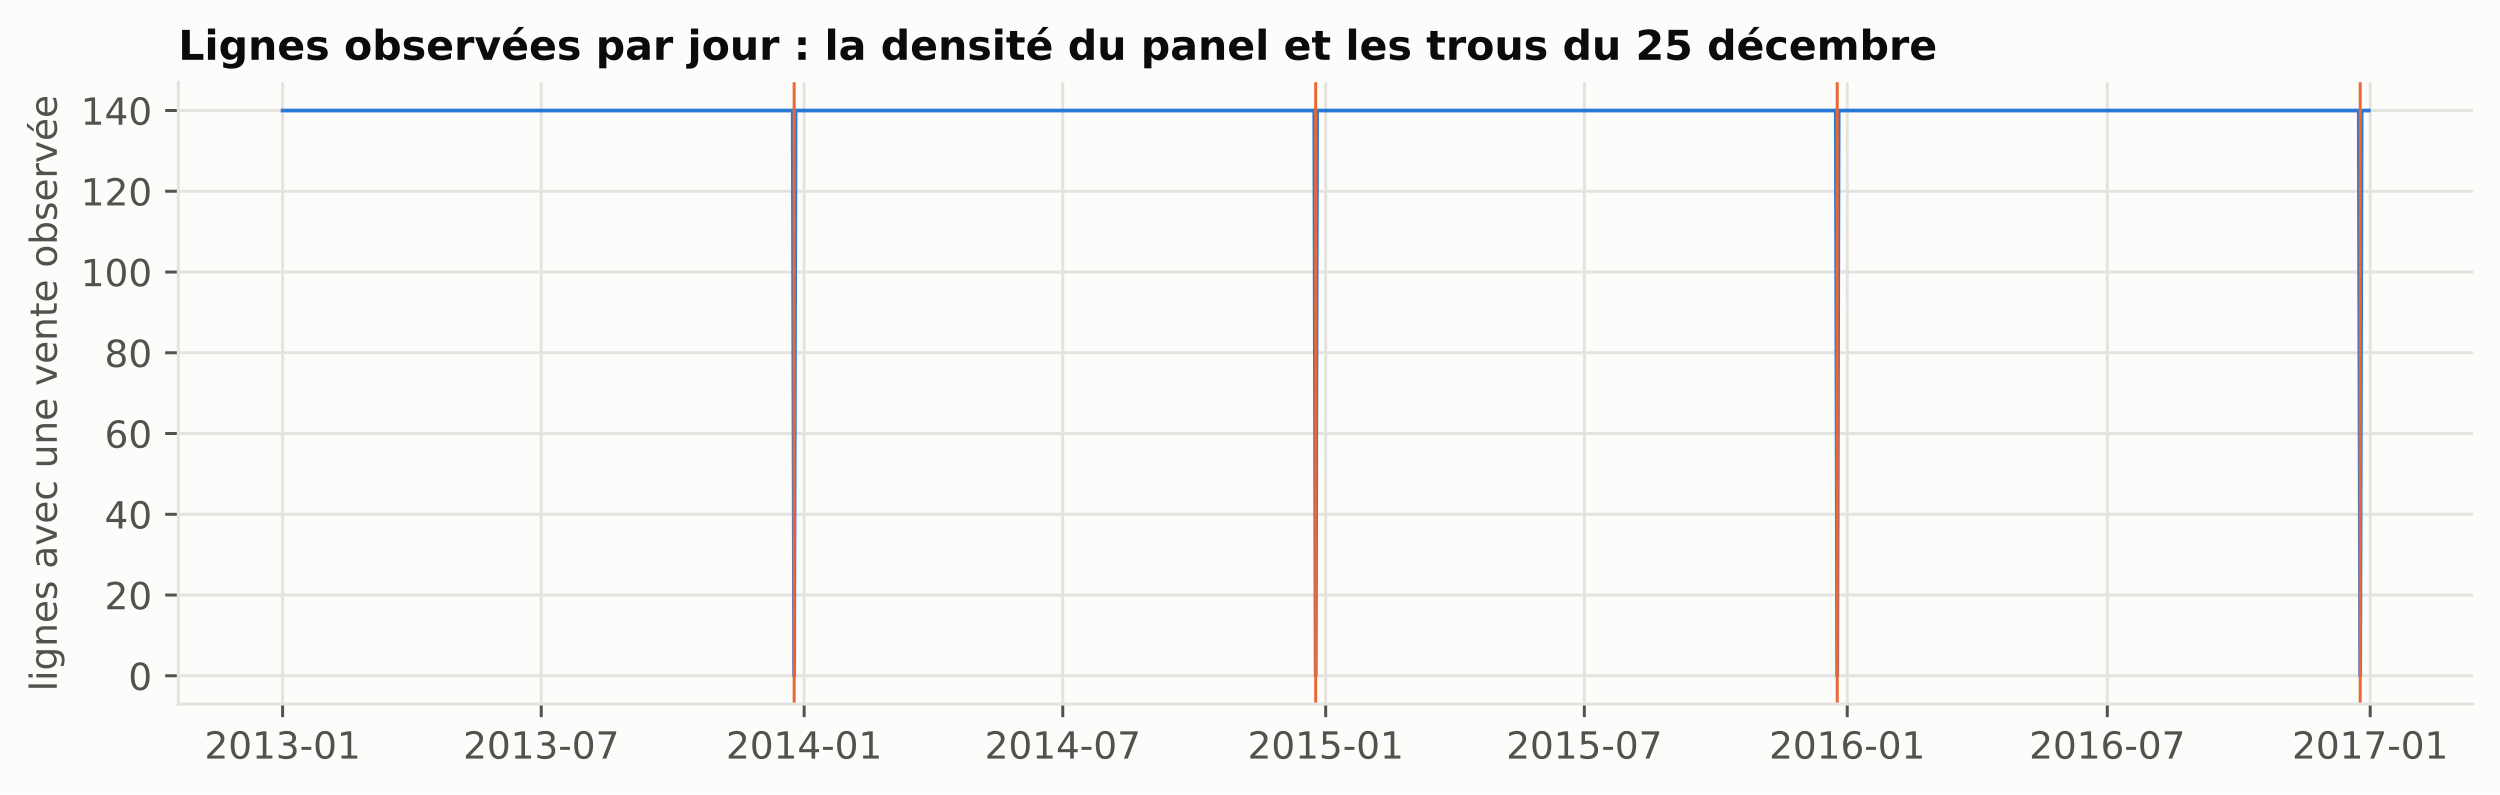
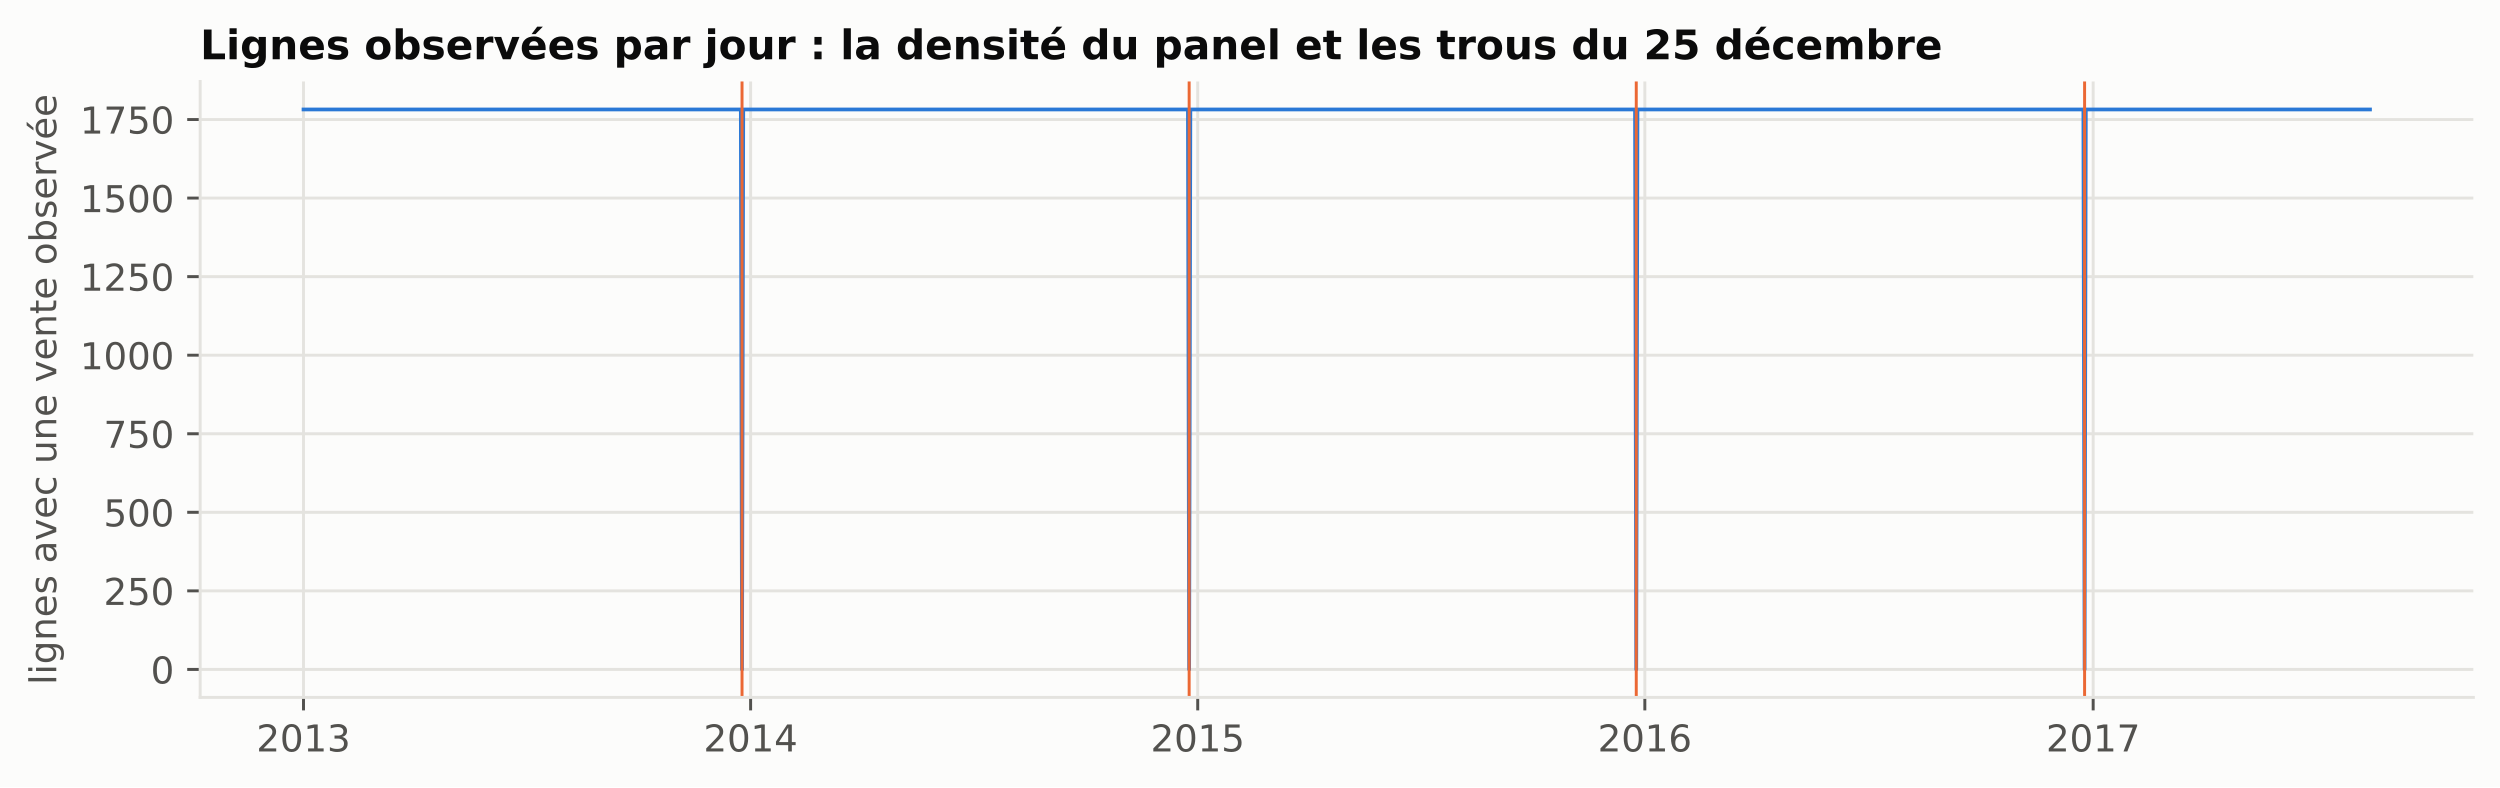
- <svg xmlns="http://www.w3.org/2000/svg" xmlns:xlink="http://www.w3.org/1999/xlink" width="668.688pt" height="212.518pt" viewBox="0 0 668.688 212.518" version="1.1">
+ <svg xmlns="http://www.w3.org/2000/svg" xmlns:xlink="http://www.w3.org/1999/xlink" width="675.051pt" height="212.518pt" viewBox="0 0 675.051 212.518" version="1.1">
  <defs>
    <style type="text/css">*{stroke-linejoin: round; stroke-linecap: butt}</style>
  </defs>
  <g id="figure_1">
    <g id="patch_1">
-       <path d="M -0 212.518  L 668.688 212.518  L 668.688 0  L -0 0  z " style="fill: #fcfcfb" />
+       <path d="M 0 212.518  L 675.051 212.518  L 675.051 0  L 0 0  z " style="fill: #fcfcfb" />
    </g>
    <g id="axes_1">
      <g id="patch_2">
-         <path d="M 47.688 188.318  L 661.488 188.318  L 661.488 21.998  L 47.688 21.998  z " style="fill: #fcfcfb" />
+         <path d="M 54.051 188.318  L 667.851 188.318  L 667.851 21.998  L 54.051 21.998  z " style="fill: #fcfcfb" />
      </g>
      <g id="matplotlib.axis_1">
        <g id="xtick_1">
          <g id="line2d_1">
-             <path d="M 75.588 188.318  L 75.588 21.998  " clip-path="url(#p10ab1ee99b)" style="fill: none; stroke: #e4e3df; stroke-width: 0.8; stroke-linecap: square" />
+             <path d="M 81.951 188.318  L 81.951 21.998  " clip-path="url(#p0eb8491504)" style="fill: none; stroke: #e4e3df; stroke-width: 0.8; stroke-linecap: square" />
          </g>
          <g id="line2d_2">
            <defs>
-               <path id="mdfaf7f5392" d="M 0 0  L 0 3.5  " style="stroke: #52514e; stroke-width: 0.8" />
+               <path id="m61c76c9dba" d="M 0 0  L 0 3.5  " style="stroke: #52514e; stroke-width: 0.8" />
            </defs>
            <g>
-               <use xlink:href="#mdfaf7f5392" x="75.588" y="188.318" style="fill: #52514e; stroke: #52514e; stroke-width: 0.8" />
+               <use xlink:href="#m61c76c9dba" x="81.951" y="188.318" style="fill: #52514e; stroke: #52514e; stroke-width: 0.8" />
            </g>
          </g>
          <g id="text_1">
-             <text style="font-size: 10px; font-family: 'DejaVu Sans', 'Bitstream Vera Sans', 'Computer Modern Sans Serif', 'Lucida Grande', 'Verdana', 'Geneva', 'Lucid', 'Arial', 'Helvetica', 'Avant Garde', sans-serif; text-anchor: middle; fill: #52514e" x="75.588" y="202.916" transform="rotate(-0 75.58828 202.9159)">2013-01</text>
+             <text style="font-size: 10px; font-family: 'DejaVu Sans', 'Bitstream Vera Sans', 'Computer Modern Sans Serif', 'Lucida Grande', 'Verdana', 'Geneva', 'Lucid', 'Arial', 'Helvetica', 'Avant Garde', sans-serif; text-anchor: middle; fill: #52514e" x="81.951" y="202.916" transform="rotate(-0 81.95078 202.9159)">2013</text>
          </g>
        </g>
        <g id="xtick_2">
          <g id="line2d_3">
-             <path d="M 144.765 188.318  L 144.765 21.998  " clip-path="url(#p10ab1ee99b)" style="fill: none; stroke: #e4e3df; stroke-width: 0.8; stroke-linecap: square" />
+             <path d="M 202.68 188.318  L 202.68 21.998  " clip-path="url(#p0eb8491504)" style="fill: none; stroke: #e4e3df; stroke-width: 0.8; stroke-linecap: square" />
          </g>
          <g id="line2d_4">
            <g>
-               <use xlink:href="#mdfaf7f5392" x="144.765" y="188.318" style="fill: #52514e; stroke: #52514e; stroke-width: 0.8" />
+               <use xlink:href="#m61c76c9dba" x="202.68" y="188.318" style="fill: #52514e; stroke: #52514e; stroke-width: 0.8" />
            </g>
          </g>
          <g id="text_2">
-             <text style="font-size: 10px; font-family: 'DejaVu Sans', 'Bitstream Vera Sans', 'Computer Modern Sans Serif', 'Lucida Grande', 'Verdana', 'Geneva', 'Lucid', 'Arial', 'Helvetica', 'Avant Garde', sans-serif; text-anchor: middle; fill: #52514e" x="144.765" y="202.916" transform="rotate(-0 144.765 202.9159)">2013-07</text>
+             <text style="font-size: 10px; font-family: 'DejaVu Sans', 'Bitstream Vera Sans', 'Computer Modern Sans Serif', 'Lucida Grande', 'Verdana', 'Geneva', 'Lucid', 'Arial', 'Helvetica', 'Avant Garde', sans-serif; text-anchor: middle; fill: #52514e" x="202.68" y="202.916" transform="rotate(-0 202.6799 202.9159)">2014</text>
          </g>
        </g>
        <g id="xtick_3">
          <g id="line2d_5">
-             <path d="M 215.088 188.318  L 215.088 21.998  " clip-path="url(#p10ab1ee99b)" style="fill: none; stroke: #e4e3df; stroke-width: 0.8; stroke-linecap: square" />
+             <path d="M 323.409 188.318  L 323.409 21.998  " clip-path="url(#p0eb8491504)" style="fill: none; stroke: #e4e3df; stroke-width: 0.8; stroke-linecap: square" />
          </g>
          <g id="line2d_6">
            <g>
-               <use xlink:href="#mdfaf7f5392" x="215.088" y="188.318" style="fill: #52514e; stroke: #52514e; stroke-width: 0.8" />
+               <use xlink:href="#m61c76c9dba" x="323.409" y="188.318" style="fill: #52514e; stroke: #52514e; stroke-width: 0.8" />
            </g>
          </g>
          <g id="text_3">
-             <text style="font-size: 10px; font-family: 'DejaVu Sans', 'Bitstream Vera Sans', 'Computer Modern Sans Serif', 'Lucida Grande', 'Verdana', 'Geneva', 'Lucid', 'Arial', 'Helvetica', 'Avant Garde', sans-serif; text-anchor: middle; fill: #52514e" x="215.088" y="202.916" transform="rotate(-0 215.0883 202.9159)">2014-01</text>
+             <text style="font-size: 10px; font-family: 'DejaVu Sans', 'Bitstream Vera Sans', 'Computer Modern Sans Serif', 'Lucida Grande', 'Verdana', 'Geneva', 'Lucid', 'Arial', 'Helvetica', 'Avant Garde', sans-serif; text-anchor: middle; fill: #52514e" x="323.409" y="202.916" transform="rotate(-0 323.409 202.9159)">2015</text>
          </g>
        </g>
        <g id="xtick_4">
          <g id="line2d_7">
-             <path d="M 284.265 188.318  L 284.265 21.998  " clip-path="url(#p10ab1ee99b)" style="fill: none; stroke: #e4e3df; stroke-width: 0.8; stroke-linecap: square" />
+             <path d="M 444.138 188.318  L 444.138 21.998  " clip-path="url(#p0eb8491504)" style="fill: none; stroke: #e4e3df; stroke-width: 0.8; stroke-linecap: square" />
          </g>
          <g id="line2d_8">
            <g>
-               <use xlink:href="#mdfaf7f5392" x="284.265" y="188.318" style="fill: #52514e; stroke: #52514e; stroke-width: 0.8" />
+               <use xlink:href="#m61c76c9dba" x="444.138" y="188.318" style="fill: #52514e; stroke: #52514e; stroke-width: 0.8" />
            </g>
          </g>
          <g id="text_4">
-             <text style="font-size: 10px; font-family: 'DejaVu Sans', 'Bitstream Vera Sans', 'Computer Modern Sans Serif', 'Lucida Grande', 'Verdana', 'Geneva', 'Lucid', 'Arial', 'Helvetica', 'Avant Garde', sans-serif; text-anchor: middle; fill: #52514e" x="284.265" y="202.916" transform="rotate(-0 284.265 202.9159)">2014-07</text>
+             <text style="font-size: 10px; font-family: 'DejaVu Sans', 'Bitstream Vera Sans', 'Computer Modern Sans Serif', 'Lucida Grande', 'Verdana', 'Geneva', 'Lucid', 'Arial', 'Helvetica', 'Avant Garde', sans-serif; text-anchor: middle; fill: #52514e" x="444.138" y="202.916" transform="rotate(-0 444.1381 202.9159)">2016</text>
          </g>
        </g>
        <g id="xtick_5">
          <g id="line2d_9">
-             <path d="M 354.588 188.318  L 354.588 21.998  " clip-path="url(#p10ab1ee99b)" style="fill: none; stroke: #e4e3df; stroke-width: 0.8; stroke-linecap: square" />
+             <path d="M 565.198 188.318  L 565.198 21.998  " clip-path="url(#p0eb8491504)" style="fill: none; stroke: #e4e3df; stroke-width: 0.8; stroke-linecap: square" />
          </g>
          <g id="line2d_10">
            <g>
-               <use xlink:href="#mdfaf7f5392" x="354.588" y="188.318" style="fill: #52514e; stroke: #52514e; stroke-width: 0.8" />
+               <use xlink:href="#m61c76c9dba" x="565.198" y="188.318" style="fill: #52514e; stroke: #52514e; stroke-width: 0.8" />
            </g>
          </g>
          <g id="text_5">
-             <text style="font-size: 10px; font-family: 'DejaVu Sans', 'Bitstream Vera Sans', 'Computer Modern Sans Serif', 'Lucida Grande', 'Verdana', 'Geneva', 'Lucid', 'Arial', 'Helvetica', 'Avant Garde', sans-serif; text-anchor: middle; fill: #52514e" x="354.588" y="202.916" transform="rotate(-0 354.5883 202.9159)">2015-01</text>
-           </g>
-         </g>
-         <g id="xtick_6">
-           <g id="line2d_11">
-             <path d="M 423.765 188.318  L 423.765 21.998  " clip-path="url(#p10ab1ee99b)" style="fill: none; stroke: #e4e3df; stroke-width: 0.8; stroke-linecap: square" />
-           </g>
-           <g id="line2d_12">
-             <g>
-               <use xlink:href="#mdfaf7f5392" x="423.765" y="188.318" style="fill: #52514e; stroke: #52514e; stroke-width: 0.8" />
-             </g>
-           </g>
-           <g id="text_6">
-             <text style="font-size: 10px; font-family: 'DejaVu Sans', 'Bitstream Vera Sans', 'Computer Modern Sans Serif', 'Lucida Grande', 'Verdana', 'Geneva', 'Lucid', 'Arial', 'Helvetica', 'Avant Garde', sans-serif; text-anchor: middle; fill: #52514e" x="423.765" y="202.916" transform="rotate(-0 423.765 202.9159)">2015-07</text>
-           </g>
-         </g>
-         <g id="xtick_7">
-           <g id="line2d_13">
-             <path d="M 494.088 188.318  L 494.088 21.998  " clip-path="url(#p10ab1ee99b)" style="fill: none; stroke: #e4e3df; stroke-width: 0.8; stroke-linecap: square" />
-           </g>
-           <g id="line2d_14">
-             <g>
-               <use xlink:href="#mdfaf7f5392" x="494.088" y="188.318" style="fill: #52514e; stroke: #52514e; stroke-width: 0.8" />
-             </g>
-           </g>
-           <g id="text_7">
-             <text style="font-size: 10px; font-family: 'DejaVu Sans', 'Bitstream Vera Sans', 'Computer Modern Sans Serif', 'Lucida Grande', 'Verdana', 'Geneva', 'Lucid', 'Arial', 'Helvetica', 'Avant Garde', sans-serif; text-anchor: middle; fill: #52514e" x="494.088" y="202.916" transform="rotate(-0 494.0883 202.9159)">2016-01</text>
-           </g>
-         </g>
-         <g id="xtick_8">
-           <g id="line2d_15">
-             <path d="M 563.647 188.318  L 563.647 21.998  " clip-path="url(#p10ab1ee99b)" style="fill: none; stroke: #e4e3df; stroke-width: 0.8; stroke-linecap: square" />
-           </g>
-           <g id="line2d_16">
-             <g>
-               <use xlink:href="#mdfaf7f5392" x="563.647" y="188.318" style="fill: #52514e; stroke: #52514e; stroke-width: 0.8" />
-             </g>
-           </g>
-           <g id="text_8">
-             <text style="font-size: 10px; font-family: 'DejaVu Sans', 'Bitstream Vera Sans', 'Computer Modern Sans Serif', 'Lucida Grande', 'Verdana', 'Geneva', 'Lucid', 'Arial', 'Helvetica', 'Avant Garde', sans-serif; text-anchor: middle; fill: #52514e" x="563.647" y="202.916" transform="rotate(-0 563.6472 202.9159)">2016-07</text>
-           </g>
-         </g>
-         <g id="xtick_9">
-           <g id="line2d_17">
-             <path d="M 633.97 188.318  L 633.97 21.998  " clip-path="url(#p10ab1ee99b)" style="fill: none; stroke: #e4e3df; stroke-width: 0.8; stroke-linecap: square" />
-           </g>
-           <g id="line2d_18">
-             <g>
-               <use xlink:href="#mdfaf7f5392" x="633.97" y="188.318" style="fill: #52514e; stroke: #52514e; stroke-width: 0.8" />
-             </g>
-           </g>
-           <g id="text_9">
-             <text style="font-size: 10px; font-family: 'DejaVu Sans', 'Bitstream Vera Sans', 'Computer Modern Sans Serif', 'Lucida Grande', 'Verdana', 'Geneva', 'Lucid', 'Arial', 'Helvetica', 'Avant Garde', sans-serif; text-anchor: middle; fill: #52514e" x="633.97" y="202.916" transform="rotate(-0 633.9705 202.9159)">2017-01</text>
+             <text style="font-size: 10px; font-family: 'DejaVu Sans', 'Bitstream Vera Sans', 'Computer Modern Sans Serif', 'Lucida Grande', 'Verdana', 'Geneva', 'Lucid', 'Arial', 'Helvetica', 'Avant Garde', sans-serif; text-anchor: middle; fill: #52514e" x="565.198" y="202.916" transform="rotate(-0 565.198 202.9159)">2017</text>
          </g>
        </g>
      </g>
      <g id="matplotlib.axis_2">
        <g id="ytick_1">
+           <g id="line2d_11">
+             <path d="M 54.051 180.758  L 667.851 180.758  " clip-path="url(#p0eb8491504)" style="fill: none; stroke: #e4e3df; stroke-width: 0.8; stroke-linecap: square" />
+           </g>
+           <g id="line2d_12">
+             <defs>
+               <path id="m68e47ff49b" d="M 0 0  L -3.5 0  " style="stroke: #52514e; stroke-width: 0.8" />
+             </defs>
+             <g>
+               <use xlink:href="#m68e47ff49b" x="54.051" y="180.758" style="fill: #52514e; stroke: #52514e; stroke-width: 0.8" />
+             </g>
+           </g>
+           <g id="text_6">
+             <text style="font-size: 10px; font-family: 'DejaVu Sans', 'Bitstream Vera Sans', 'Computer Modern Sans Serif', 'Lucida Grande', 'Verdana', 'Geneva', 'Lucid', 'Arial', 'Helvetica', 'Avant Garde', sans-serif; text-anchor: end; fill: #52514e" x="47.051" y="184.557" transform="rotate(-0 47.05078 184.5571)">0</text>
+           </g>
+         </g>
+         <g id="ytick_2">
+           <g id="line2d_13">
+             <path d="M 54.051 159.546  L 667.851 159.546  " clip-path="url(#p0eb8491504)" style="fill: none; stroke: #e4e3df; stroke-width: 0.8; stroke-linecap: square" />
+           </g>
+           <g id="line2d_14">
+             <g>
+               <use xlink:href="#m68e47ff49b" x="54.051" y="159.546" style="fill: #52514e; stroke: #52514e; stroke-width: 0.8" />
+             </g>
+           </g>
+           <g id="text_7">
+             <text style="font-size: 10px; font-family: 'DejaVu Sans', 'Bitstream Vera Sans', 'Computer Modern Sans Serif', 'Lucida Grande', 'Verdana', 'Geneva', 'Lucid', 'Arial', 'Helvetica', 'Avant Garde', sans-serif; text-anchor: end; fill: #52514e" x="47.051" y="163.345" transform="rotate(-0 47.05078 163.345)">250</text>
+           </g>
+         </g>
+         <g id="ytick_3">
+           <g id="line2d_15">
+             <path d="M 54.051 138.334  L 667.851 138.334  " clip-path="url(#p0eb8491504)" style="fill: none; stroke: #e4e3df; stroke-width: 0.8; stroke-linecap: square" />
+           </g>
+           <g id="line2d_16">
+             <g>
+               <use xlink:href="#m68e47ff49b" x="54.051" y="138.334" style="fill: #52514e; stroke: #52514e; stroke-width: 0.8" />
+             </g>
+           </g>
+           <g id="text_8">
+             <text style="font-size: 10px; font-family: 'DejaVu Sans', 'Bitstream Vera Sans', 'Computer Modern Sans Serif', 'Lucida Grande', 'Verdana', 'Geneva', 'Lucid', 'Arial', 'Helvetica', 'Avant Garde', sans-serif; text-anchor: end; fill: #52514e" x="47.051" y="142.133" transform="rotate(-0 47.05078 142.1329)">500</text>
+           </g>
+         </g>
+         <g id="ytick_4">
+           <g id="line2d_17">
+             <path d="M 54.051 117.122  L 667.851 117.122  " clip-path="url(#p0eb8491504)" style="fill: none; stroke: #e4e3df; stroke-width: 0.8; stroke-linecap: square" />
+           </g>
+           <g id="line2d_18">
+             <g>
+               <use xlink:href="#m68e47ff49b" x="54.051" y="117.122" style="fill: #52514e; stroke: #52514e; stroke-width: 0.8" />
+             </g>
+           </g>
+           <g id="text_9">
+             <text style="font-size: 10px; font-family: 'DejaVu Sans', 'Bitstream Vera Sans', 'Computer Modern Sans Serif', 'Lucida Grande', 'Verdana', 'Geneva', 'Lucid', 'Arial', 'Helvetica', 'Avant Garde', sans-serif; text-anchor: end; fill: #52514e" x="47.051" y="120.921" transform="rotate(-0 47.05078 120.9207)">750</text>
+           </g>
+         </g>
+         <g id="ytick_5">
          <g id="line2d_19">
-             <path d="M 47.688 180.758  L 661.488 180.758  " clip-path="url(#p10ab1ee99b)" style="fill: none; stroke: #e4e3df; stroke-width: 0.8; stroke-linecap: square" />
+             <path d="M 54.051 95.91  L 667.851 95.91  " clip-path="url(#p0eb8491504)" style="fill: none; stroke: #e4e3df; stroke-width: 0.8; stroke-linecap: square" />
          </g>
          <g id="line2d_20">
-             <defs>
-               <path id="m226f882cbb" d="M 0 0  L -3.5 0  " style="stroke: #52514e; stroke-width: 0.8" />
-             </defs>
-             <g>
-               <use xlink:href="#m226f882cbb" x="47.688" y="180.758" style="fill: #52514e; stroke: #52514e; stroke-width: 0.8" />
+             <g>
+               <use xlink:href="#m68e47ff49b" x="54.051" y="95.91" style="fill: #52514e; stroke: #52514e; stroke-width: 0.8" />
            </g>
          </g>
          <g id="text_10">
-             <text style="font-size: 10px; font-family: 'DejaVu Sans', 'Bitstream Vera Sans', 'Computer Modern Sans Serif', 'Lucida Grande', 'Verdana', 'Geneva', 'Lucid', 'Arial', 'Helvetica', 'Avant Garde', sans-serif; text-anchor: end; fill: #52514e" x="40.688" y="184.557" transform="rotate(-0 40.68828 184.5571)">0</text>
-           </g>
-         </g>
-         <g id="ytick_2">
+             <text style="font-size: 10px; font-family: 'DejaVu Sans', 'Bitstream Vera Sans', 'Computer Modern Sans Serif', 'Lucida Grande', 'Verdana', 'Geneva', 'Lucid', 'Arial', 'Helvetica', 'Avant Garde', sans-serif; text-anchor: end; fill: #52514e" x="47.051" y="99.709" transform="rotate(-0 47.05078 99.70862)">1000</text>
+           </g>
+         </g>
+         <g id="ytick_6">
          <g id="line2d_21">
-             <path d="M 47.688 159.158  L 661.488 159.158  " clip-path="url(#p10ab1ee99b)" style="fill: none; stroke: #e4e3df; stroke-width: 0.8; stroke-linecap: square" />
+             <path d="M 54.051 74.698  L 667.851 74.698  " clip-path="url(#p0eb8491504)" style="fill: none; stroke: #e4e3df; stroke-width: 0.8; stroke-linecap: square" />
          </g>
          <g id="line2d_22">
            <g>
-               <use xlink:href="#m226f882cbb" x="47.688" y="159.158" style="fill: #52514e; stroke: #52514e; stroke-width: 0.8" />
+               <use xlink:href="#m68e47ff49b" x="54.051" y="74.698" style="fill: #52514e; stroke: #52514e; stroke-width: 0.8" />
            </g>
          </g>
          <g id="text_11">
-             <text style="font-size: 10px; font-family: 'DejaVu Sans', 'Bitstream Vera Sans', 'Computer Modern Sans Serif', 'Lucida Grande', 'Verdana', 'Geneva', 'Lucid', 'Arial', 'Helvetica', 'Avant Garde', sans-serif; text-anchor: end; fill: #52514e" x="40.688" y="162.957" transform="rotate(-0 40.68828 162.9571)">20</text>
-           </g>
-         </g>
-         <g id="ytick_3">
+             <text style="font-size: 10px; font-family: 'DejaVu Sans', 'Bitstream Vera Sans', 'Computer Modern Sans Serif', 'Lucida Grande', 'Verdana', 'Geneva', 'Lucid', 'Arial', 'Helvetica', 'Avant Garde', sans-serif; text-anchor: end; fill: #52514e" x="47.051" y="78.497" transform="rotate(-0 47.05078 78.4965)">1250</text>
+           </g>
+         </g>
+         <g id="ytick_7">
          <g id="line2d_23">
-             <path d="M 47.688 137.558  L 661.488 137.558  " clip-path="url(#p10ab1ee99b)" style="fill: none; stroke: #e4e3df; stroke-width: 0.8; stroke-linecap: square" />
+             <path d="M 54.051 53.486  L 667.851 53.486  " clip-path="url(#p0eb8491504)" style="fill: none; stroke: #e4e3df; stroke-width: 0.8; stroke-linecap: square" />
          </g>
          <g id="line2d_24">
            <g>
-               <use xlink:href="#m226f882cbb" x="47.688" y="137.558" style="fill: #52514e; stroke: #52514e; stroke-width: 0.8" />
+               <use xlink:href="#m68e47ff49b" x="54.051" y="53.486" style="fill: #52514e; stroke: #52514e; stroke-width: 0.8" />
            </g>
          </g>
          <g id="text_12">
-             <text style="font-size: 10px; font-family: 'DejaVu Sans', 'Bitstream Vera Sans', 'Computer Modern Sans Serif', 'Lucida Grande', 'Verdana', 'Geneva', 'Lucid', 'Arial', 'Helvetica', 'Avant Garde', sans-serif; text-anchor: end; fill: #52514e" x="40.688" y="141.357" transform="rotate(-0 40.68828 141.3571)">40</text>
-           </g>
-         </g>
-         <g id="ytick_4">
+             <text style="font-size: 10px; font-family: 'DejaVu Sans', 'Bitstream Vera Sans', 'Computer Modern Sans Serif', 'Lucida Grande', 'Verdana', 'Geneva', 'Lucid', 'Arial', 'Helvetica', 'Avant Garde', sans-serif; text-anchor: end; fill: #52514e" x="47.051" y="57.284" transform="rotate(-0 47.05078 57.28438)">1500</text>
+           </g>
+         </g>
+         <g id="ytick_8">
          <g id="line2d_25">
-             <path d="M 47.688 115.958  L 661.488 115.958  " clip-path="url(#p10ab1ee99b)" style="fill: none; stroke: #e4e3df; stroke-width: 0.8; stroke-linecap: square" />
+             <path d="M 54.051 32.273  L 667.851 32.273  " clip-path="url(#p0eb8491504)" style="fill: none; stroke: #e4e3df; stroke-width: 0.8; stroke-linecap: square" />
          </g>
          <g id="line2d_26">
            <g>
-               <use xlink:href="#m226f882cbb" x="47.688" y="115.958" style="fill: #52514e; stroke: #52514e; stroke-width: 0.8" />
+               <use xlink:href="#m68e47ff49b" x="54.051" y="32.273" style="fill: #52514e; stroke: #52514e; stroke-width: 0.8" />
            </g>
          </g>
          <g id="text_13">
-             <text style="font-size: 10px; font-family: 'DejaVu Sans', 'Bitstream Vera Sans', 'Computer Modern Sans Serif', 'Lucida Grande', 'Verdana', 'Geneva', 'Lucid', 'Arial', 'Helvetica', 'Avant Garde', sans-serif; text-anchor: end; fill: #52514e" x="40.688" y="119.757" transform="rotate(-0 40.68828 119.7571)">60</text>
-           </g>
-         </g>
-         <g id="ytick_5">
-           <g id="line2d_27">
-             <path d="M 47.688 94.358  L 661.488 94.358  " clip-path="url(#p10ab1ee99b)" style="fill: none; stroke: #e4e3df; stroke-width: 0.8; stroke-linecap: square" />
-           </g>
-           <g id="line2d_28">
-             <g>
-               <use xlink:href="#m226f882cbb" x="47.688" y="94.358" style="fill: #52514e; stroke: #52514e; stroke-width: 0.8" />
-             </g>
-           </g>
-           <g id="text_14">
-             <text style="font-size: 10px; font-family: 'DejaVu Sans', 'Bitstream Vera Sans', 'Computer Modern Sans Serif', 'Lucida Grande', 'Verdana', 'Geneva', 'Lucid', 'Arial', 'Helvetica', 'Avant Garde', sans-serif; text-anchor: end; fill: #52514e" x="40.688" y="98.157" transform="rotate(-0 40.68828 98.15711)">80</text>
-           </g>
-         </g>
-         <g id="ytick_6">
-           <g id="line2d_29">
-             <path d="M 47.688 72.758  L 661.488 72.758  " clip-path="url(#p10ab1ee99b)" style="fill: none; stroke: #e4e3df; stroke-width: 0.8; stroke-linecap: square" />
-           </g>
-           <g id="line2d_30">
-             <g>
-               <use xlink:href="#m226f882cbb" x="47.688" y="72.758" style="fill: #52514e; stroke: #52514e; stroke-width: 0.8" />
-             </g>
-           </g>
-           <g id="text_15">
-             <text style="font-size: 10px; font-family: 'DejaVu Sans', 'Bitstream Vera Sans', 'Computer Modern Sans Serif', 'Lucida Grande', 'Verdana', 'Geneva', 'Lucid', 'Arial', 'Helvetica', 'Avant Garde', sans-serif; text-anchor: end; fill: #52514e" x="40.688" y="76.557" transform="rotate(-0 40.68828 76.55711)">100</text>
-           </g>
-         </g>
-         <g id="ytick_7">
-           <g id="line2d_31">
-             <path d="M 47.688 51.158  L 661.488 51.158  " clip-path="url(#p10ab1ee99b)" style="fill: none; stroke: #e4e3df; stroke-width: 0.8; stroke-linecap: square" />
-           </g>
-           <g id="line2d_32">
-             <g>
-               <use xlink:href="#m226f882cbb" x="47.688" y="51.158" style="fill: #52514e; stroke: #52514e; stroke-width: 0.8" />
-             </g>
-           </g>
-           <g id="text_16">
-             <text style="font-size: 10px; font-family: 'DejaVu Sans', 'Bitstream Vera Sans', 'Computer Modern Sans Serif', 'Lucida Grande', 'Verdana', 'Geneva', 'Lucid', 'Arial', 'Helvetica', 'Avant Garde', sans-serif; text-anchor: end; fill: #52514e" x="40.688" y="54.957" transform="rotate(-0 40.68828 54.95711)">120</text>
-           </g>
-         </g>
-         <g id="ytick_8">
-           <g id="line2d_33">
-             <path d="M 47.688 29.558  L 661.488 29.558  " clip-path="url(#p10ab1ee99b)" style="fill: none; stroke: #e4e3df; stroke-width: 0.8; stroke-linecap: square" />
-           </g>
-           <g id="line2d_34">
-             <g>
-               <use xlink:href="#m226f882cbb" x="47.688" y="29.558" style="fill: #52514e; stroke: #52514e; stroke-width: 0.8" />
-             </g>
-           </g>
-           <g id="text_17">
-             <text style="font-size: 10px; font-family: 'DejaVu Sans', 'Bitstream Vera Sans', 'Computer Modern Sans Serif', 'Lucida Grande', 'Verdana', 'Geneva', 'Lucid', 'Arial', 'Helvetica', 'Avant Garde', sans-serif; text-anchor: end; fill: #52514e" x="40.688" y="33.357" transform="rotate(-0 40.68828 33.35711)">140</text>
-           </g>
-         </g>
-         <g id="text_18">
+             <text style="font-size: 10px; font-family: 'DejaVu Sans', 'Bitstream Vera Sans', 'Computer Modern Sans Serif', 'Lucida Grande', 'Verdana', 'Geneva', 'Lucid', 'Arial', 'Helvetica', 'Avant Garde', sans-serif; text-anchor: end; fill: #52514e" x="47.051" y="36.072" transform="rotate(-0 47.05078 36.07226)">1750</text>
+           </g>
+         </g>
+         <g id="text_14">
          <text style="font-size: 10px; font-family: 'DejaVu Sans', 'Bitstream Vera Sans', 'Computer Modern Sans Serif', 'Lucida Grande', 'Verdana', 'Geneva', 'Lucid', 'Arial', 'Helvetica', 'Avant Garde', sans-serif; text-anchor: middle; fill: #52514e" x="15.198" y="105.158" transform="rotate(-90 15.19844 105.1583)">lignes avec une vente observée</text>
        </g>
      </g>
-       <g id="line2d_35">
-         <path d="M 75.588 29.558  L 212.031 29.558  L 212.413 180.758  L 212.795 29.558  L 351.531 29.558  L 351.913 180.758  L 352.295 29.558  L 491.031 29.558  L 491.413 180.758  L 491.795 29.558  L 630.913 29.558  L 631.295 180.758  L 631.677 29.558  L 633.588 29.558  L 633.588 29.558  " clip-path="url(#p10ab1ee99b)" style="fill: none; stroke: #2a78d6; stroke-linecap: square" />
-       </g>
-       <g id="line2d_36">
-         <path d="M 212.413 188.318  L 212.413 21.998  " clip-path="url(#p10ab1ee99b)" style="fill: none; stroke: #eb6834; stroke-width: 0.8; stroke-linecap: square" />
-       </g>
-       <g id="line2d_37">
-         <path d="M 351.913 188.318  L 351.913 21.998  " clip-path="url(#p10ab1ee99b)" style="fill: none; stroke: #eb6834; stroke-width: 0.8; stroke-linecap: square" />
-       </g>
-       <g id="line2d_38">
-         <path d="M 491.413 188.318  L 491.413 21.998  " clip-path="url(#p10ab1ee99b)" style="fill: none; stroke: #eb6834; stroke-width: 0.8; stroke-linecap: square" />
-       </g>
-       <g id="line2d_39">
-         <path d="M 631.295 188.318  L 631.295 21.998  " clip-path="url(#p10ab1ee99b)" style="fill: none; stroke: #eb6834; stroke-width: 0.8; stroke-linecap: square" />
+       <g id="line2d_27">
+         <path d="M 81.951 29.558  L 200.034 29.558  L 200.365 180.758  L 200.695 29.558  L 320.763 29.558  L 321.094 180.758  L 321.424 29.558  L 441.492 29.558  L 441.823 180.758  L 442.154 29.558  L 562.552 29.558  L 562.883 180.758  L 563.213 29.558  L 639.951 29.558  L 639.951 29.558  " clip-path="url(#p0eb8491504)" style="fill: none; stroke: #2a78d6; stroke-linecap: square" />
+       </g>
+       <g id="line2d_28">
+         <path d="M 200.365 188.318  L 200.365 21.998  " clip-path="url(#p0eb8491504)" style="fill: none; stroke: #eb6834; stroke-width: 0.8; stroke-linecap: square" />
+       </g>
+       <g id="line2d_29">
+         <path d="M 321.094 188.318  L 321.094 21.998  " clip-path="url(#p0eb8491504)" style="fill: none; stroke: #eb6834; stroke-width: 0.8; stroke-linecap: square" />
+       </g>
+       <g id="line2d_30">
+         <path d="M 441.823 188.318  L 441.823 21.998  " clip-path="url(#p0eb8491504)" style="fill: none; stroke: #eb6834; stroke-width: 0.8; stroke-linecap: square" />
+       </g>
+       <g id="line2d_31">
+         <path d="M 562.883 188.318  L 562.883 21.998  " clip-path="url(#p0eb8491504)" style="fill: none; stroke: #eb6834; stroke-width: 0.8; stroke-linecap: square" />
      </g>
      <g id="patch_3">
-         <path d="M 47.688 188.318  L 47.688 21.998  " style="fill: none; stroke: #e4e3df; stroke-width: 0.8; stroke-linejoin: miter; stroke-linecap: square" />
+         <path d="M 54.051 188.318  L 54.051 21.998  " style="fill: none; stroke: #e4e3df; stroke-width: 0.8; stroke-linejoin: miter; stroke-linecap: square" />
      </g>
      <g id="patch_4">
-         <path d="M 47.688 188.318  L 661.488 188.318  " style="fill: none; stroke: #e4e3df; stroke-width: 0.8; stroke-linejoin: miter; stroke-linecap: square" />
-       </g>
-       <g id="text_19">
-         <text style="font-weight: 700; font-size: 11px; font-family: 'DejaVu Sans', 'Bitstream Vera Sans', 'Computer Modern Sans Serif', 'Lucida Grande', 'Verdana', 'Geneva', 'Lucid', 'Arial', 'Helvetica', 'Avant Garde', sans-serif; text-anchor: start; fill: #0b0b0b" x="47.688" y="15.998" transform="rotate(-0 47.68828 15.99828)">Lignes observées par jour : la densité du panel et les trous du 25 décembre</text>
+         <path d="M 54.051 188.318  L 667.851 188.318  " style="fill: none; stroke: #e4e3df; stroke-width: 0.8; stroke-linejoin: miter; stroke-linecap: square" />
+       </g>
+       <g id="text_15">
+         <text style="font-weight: 700; font-size: 11px; font-family: 'DejaVu Sans', 'Bitstream Vera Sans', 'Computer Modern Sans Serif', 'Lucida Grande', 'Verdana', 'Geneva', 'Lucid', 'Arial', 'Helvetica', 'Avant Garde', sans-serif; text-anchor: start; fill: #0b0b0b" x="54.051" y="15.998" transform="rotate(-0 54.05078 15.99828)">Lignes observées par jour : la densité du panel et les trous du 25 décembre</text>
      </g>
    </g>
  </g>
  <defs>
-     <clipPath id="p10ab1ee99b">
-       <rect x="47.688" y="21.998" width="613.8" height="166.32" />
+     <clipPath id="p0eb8491504">
+       <rect x="54.051" y="21.998" width="613.8" height="166.32" />
    </clipPath>
  </defs>
</svg>
